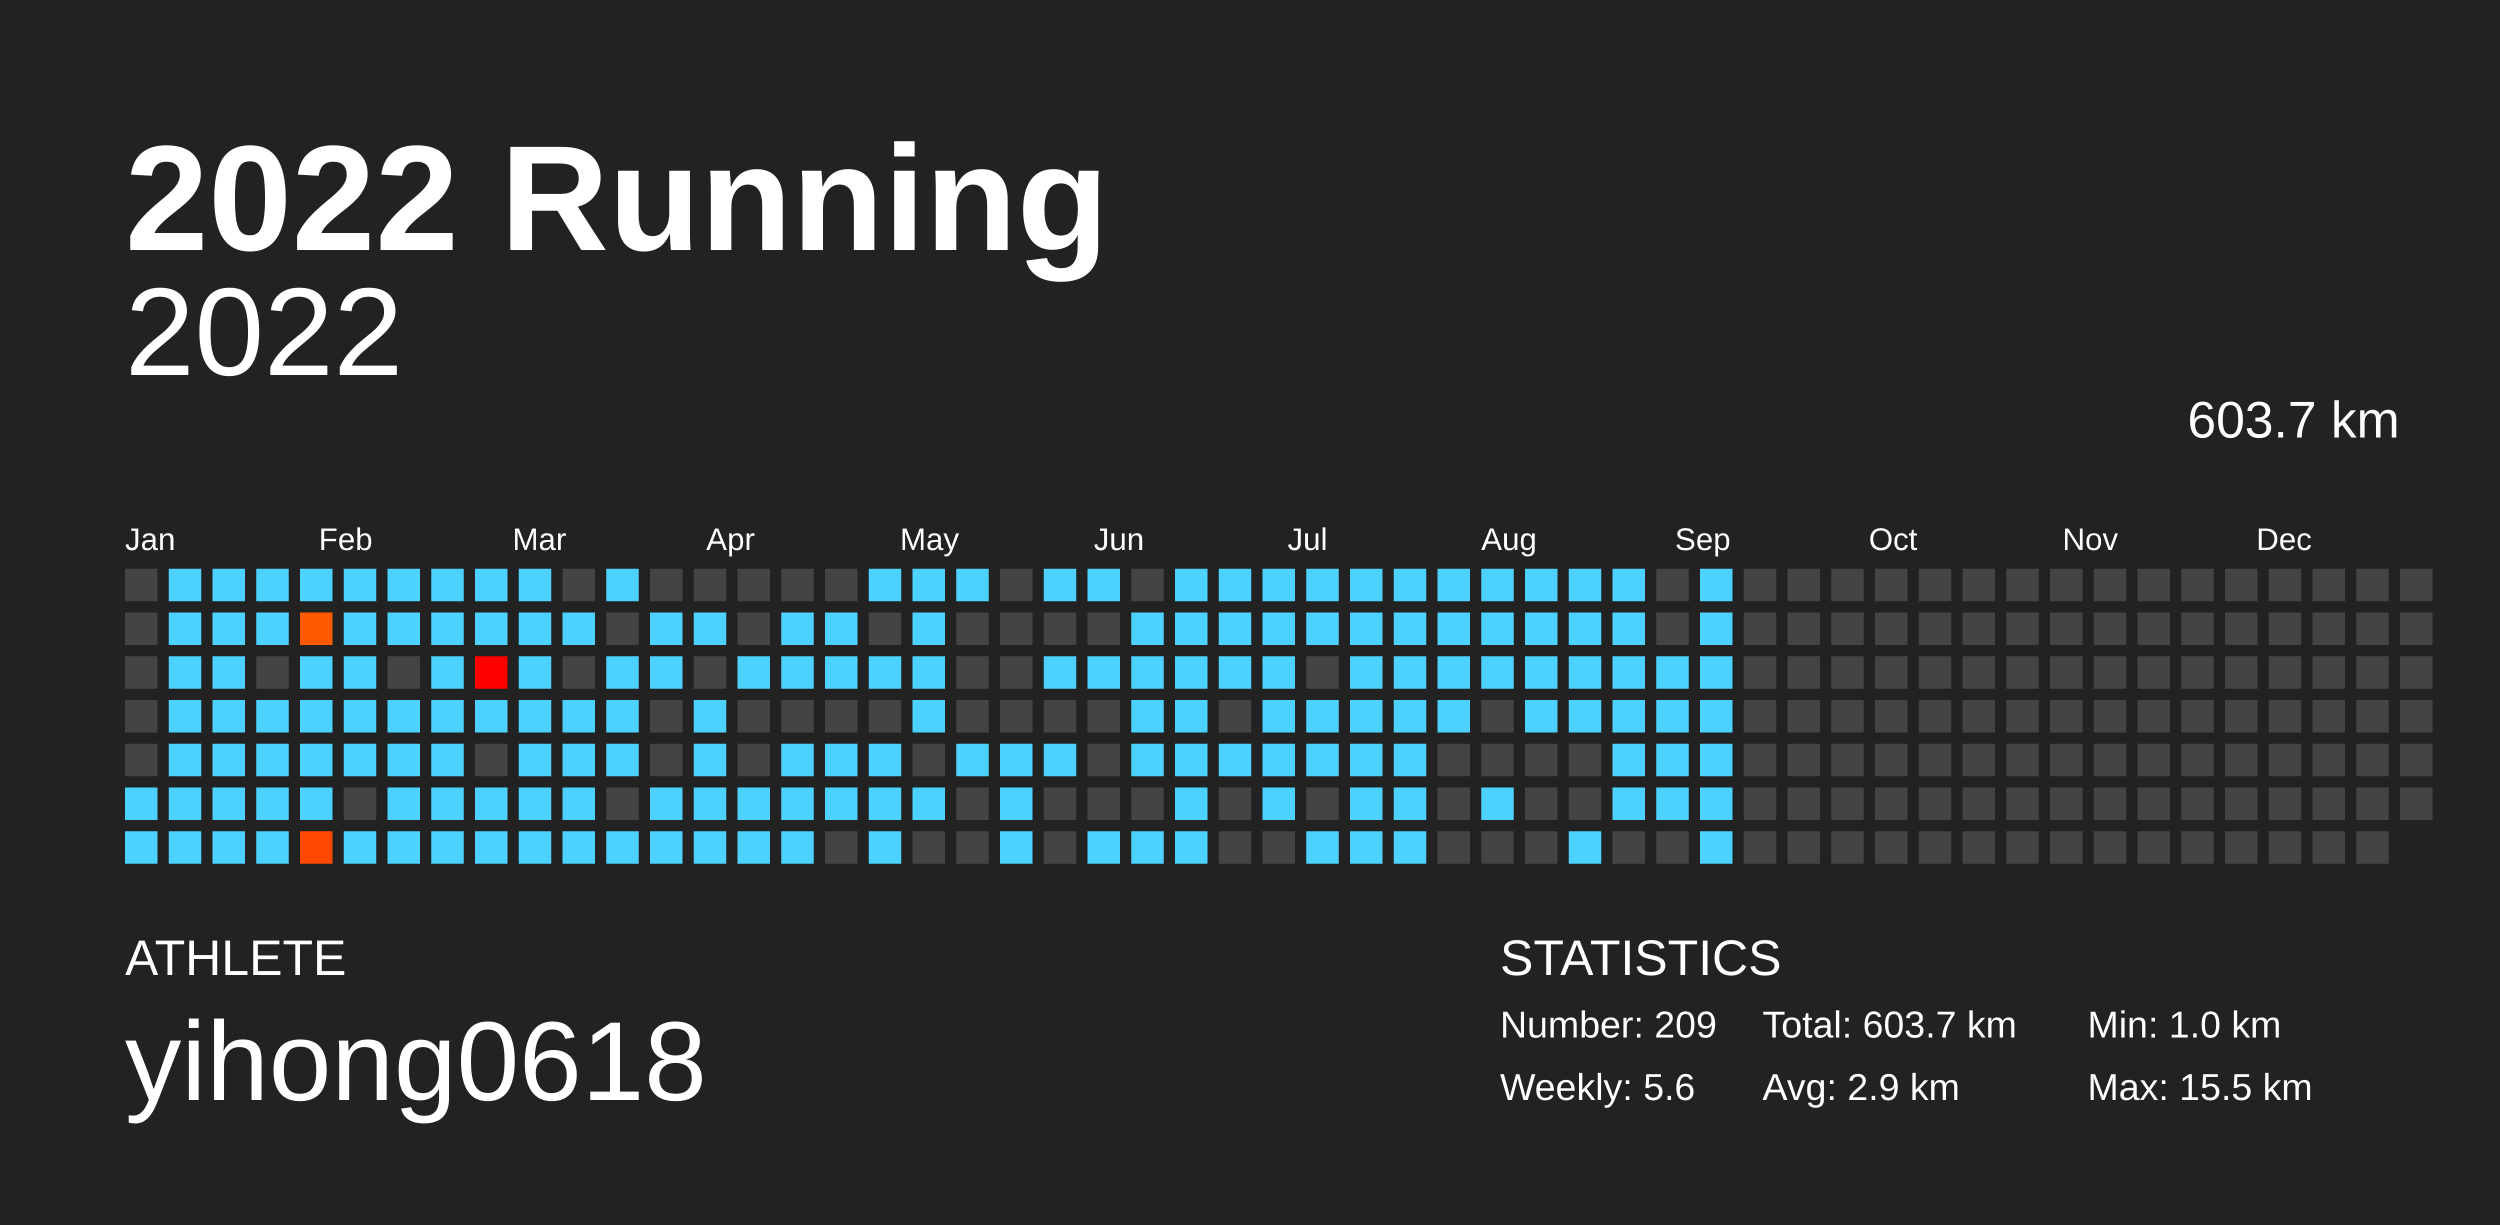
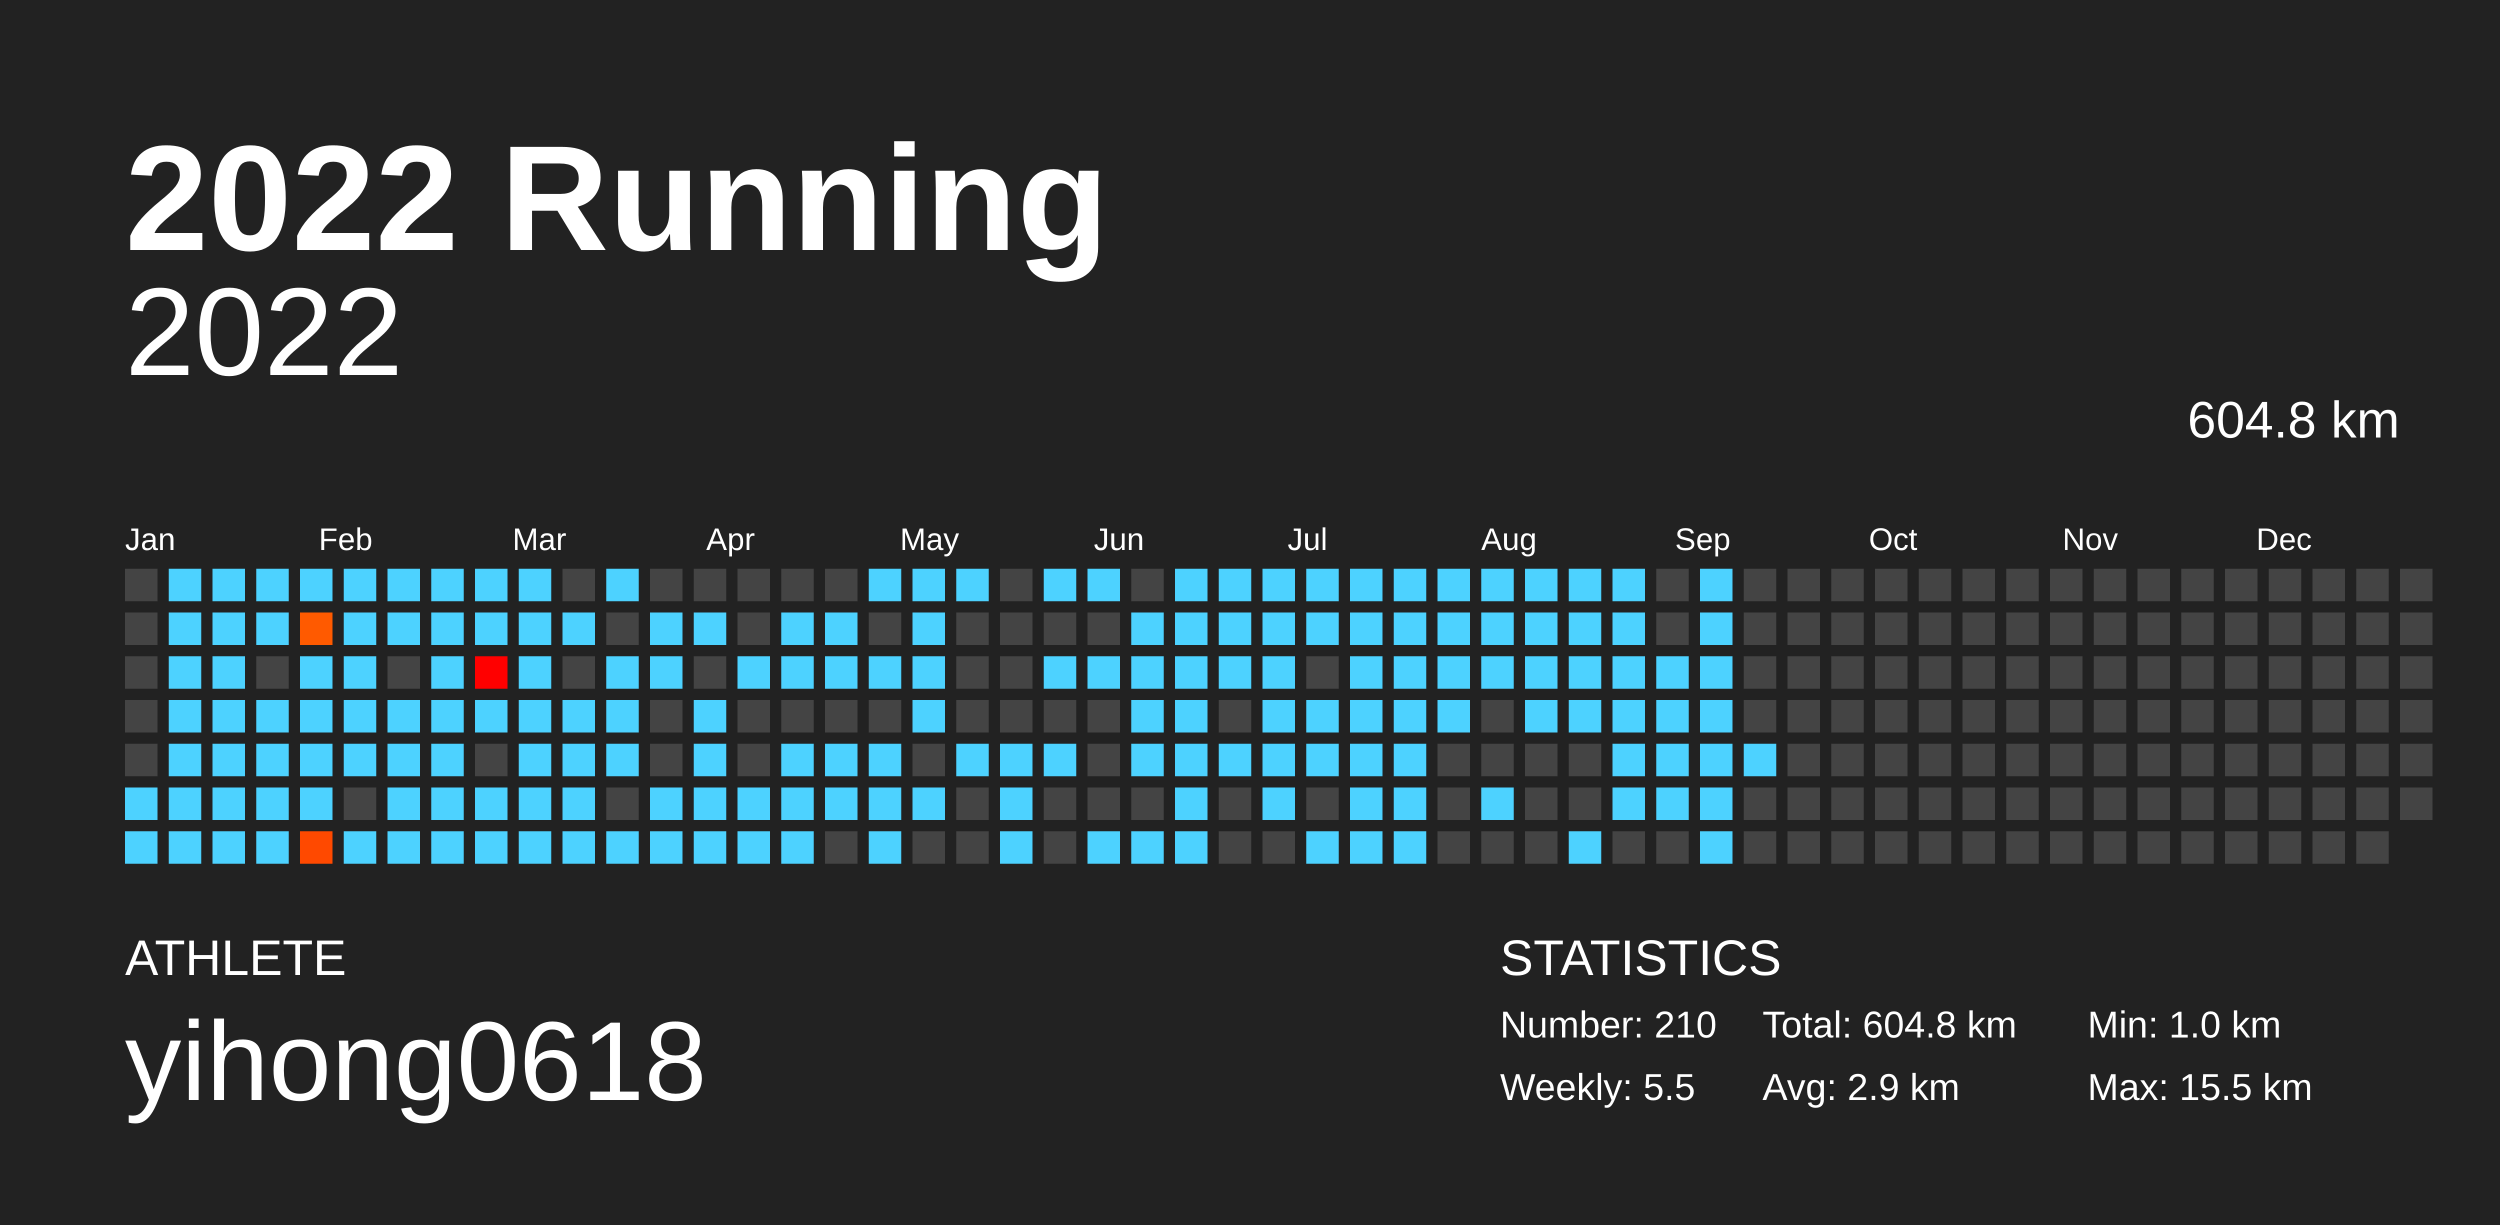
<svg xmlns="http://www.w3.org/2000/svg" baseProfile="full" height="98mm" version="1.1" viewBox="0,0,200,98" width="200mm">
  <defs />
  <rect fill="#222222" height="98" width="200" x="0" y="0" />
  <text fill="#FFFFFF" style="font-size:12px; font-family:Arial; font-weight:bold;" x="10" y="20">2022 Running</text>
  <text fill="#FFFFFF" style="font-size:4px; font-family:Arial" x="10" y="78">ATHLETE</text>
  <text fill="#FFFFFF" style="font-size:9px; font-family:Arial" x="10" y="88">yihong0618</text>
  <text fill="#FFFFFF" style="font-size:4px; font-family:Arial" x="120" y="78">STATISTICS</text>
-   <text fill="#FFFFFF" style="font-size:3px; font-family:Arial" x="120" y="83">Number: 209</text>
-   <text fill="#FFFFFF" style="font-size:3px; font-family:Arial" x="120" y="88">Weekly: 5.6</text>
-   <text fill="#FFFFFF" style="font-size:3px; font-family:Arial" x="141" y="83">Total: 603.7 km</text>
+   <text fill="#FFFFFF" style="font-size:3px; font-family:Arial" x="120" y="83">Number: 210</text>
+   <text fill="#FFFFFF" style="font-size:3px; font-family:Arial" x="120" y="88">Weekly: 5.5</text>
+   <text fill="#FFFFFF" style="font-size:3px; font-family:Arial" x="141" y="83">Total: 604.8 km</text>
  <text fill="#FFFFFF" style="font-size:3px; font-family:Arial" x="141" y="88">Avg: 2.9 km</text>
  <text fill="#FFFFFF" style="font-size:3px; font-family:Arial" x="167" y="83">Min: 1.0 km</text>
  <text fill="#FFFFFF" style="font-size:3px; font-family:Arial" x="167" y="88">Max: 15.5 km</text>
  <text alignment-baseline="hanging" fill="#FFFFFF" style="font-size:10.0px; font-family:Arial;" x="10" y="30">2022</text>
-   <text alignment-baseline="hanging" fill="#FFFFFF" style="font-size:4.125px; font-family:Arial;" x="175" y="35">603.7 km</text>
+   <text alignment-baseline="hanging" fill="#FFFFFF" style="font-size:4.125px; font-family:Arial;" x="175" y="35">604.8 km</text>
  <text fill="#FFFFFF" style="font-size:2.5px; font-family:Arial" x="10.0" y="44">Jan</text>
  <text fill="#FFFFFF" style="font-size:2.5px; font-family:Arial" x="25.5" y="44">Feb</text>
  <text fill="#FFFFFF" style="font-size:2.5px; font-family:Arial" x="41.0" y="44">Mar</text>
  <text fill="#FFFFFF" style="font-size:2.5px; font-family:Arial" x="56.5" y="44">Apr</text>
  <text fill="#FFFFFF" style="font-size:2.5px; font-family:Arial" x="72.0" y="44">May</text>
  <text fill="#FFFFFF" style="font-size:2.5px; font-family:Arial" x="87.5" y="44">Jun</text>
  <text fill="#FFFFFF" style="font-size:2.5px; font-family:Arial" x="103.0" y="44">Jul</text>
  <text fill="#FFFFFF" style="font-size:2.5px; font-family:Arial" x="118.5" y="44">Aug</text>
  <text fill="#FFFFFF" style="font-size:2.5px; font-family:Arial" x="134.0" y="44">Sep</text>
  <text fill="#FFFFFF" style="font-size:2.5px; font-family:Arial" x="149.5" y="44">Oct</text>
  <text fill="#FFFFFF" style="font-size:2.5px; font-family:Arial" x="165.0" y="44">Nov</text>
  <text fill="#FFFFFF" style="font-size:2.5px; font-family:Arial" x="180.5" y="44">Dec</text>
  <rect fill="#444444" height="2.6" width="2.6" x="10.0" y="45.5" />
  <rect fill="#444444" height="2.6" width="2.6" x="10.0" y="49.0" />
  <rect fill="#444444" height="2.6" width="2.6" x="10.0" y="52.5" />
  <rect fill="#444444" height="2.6" width="2.6" x="10.0" y="56.0" />
  <rect fill="#444444" height="2.6" width="2.6" x="10.0" y="59.5" />
  <rect fill="#4dd2ff" height="2.6" width="2.6" x="10.0" y="63.0" />
  <rect fill="#4dd2ff" height="2.6" width="2.6" x="10.0" y="66.5" />
  <rect fill="#4dd2ff" height="2.6" width="2.6" x="13.5" y="45.5" />
  <rect fill="#4dd2ff" height="2.6" width="2.6" x="13.5" y="49.0" />
  <rect fill="#4dd2ff" height="2.6" width="2.6" x="13.5" y="52.5" />
  <rect fill="#4dd2ff" height="2.6" width="2.6" x="13.5" y="56.0" />
  <rect fill="#4dd2ff" height="2.6" width="2.6" x="13.5" y="59.5" />
  <rect fill="#4dd2ff" height="2.6" width="2.6" x="13.5" y="63.0" />
  <rect fill="#4dd2ff" height="2.6" width="2.6" x="13.5" y="66.5" />
  <rect fill="#4dd2ff" height="2.6" width="2.6" x="17.0" y="45.5" />
  <rect fill="#4dd2ff" height="2.6" width="2.6" x="17.0" y="49.0" />
  <rect fill="#4dd2ff" height="2.6" width="2.6" x="17.0" y="52.5" />
  <rect fill="#4dd2ff" height="2.6" width="2.6" x="17.0" y="56.0" />
  <rect fill="#4dd2ff" height="2.6" width="2.6" x="17.0" y="59.5" />
  <rect fill="#4dd2ff" height="2.6" width="2.6" x="17.0" y="63.0" />
  <rect fill="#4dd2ff" height="2.6" width="2.6" x="17.0" y="66.5" />
  <rect fill="#4dd2ff" height="2.6" width="2.6" x="20.5" y="45.5" />
  <rect fill="#4dd2ff" height="2.6" width="2.6" x="20.5" y="49.0" />
  <rect fill="#444444" height="2.6" width="2.6" x="20.5" y="52.5" />
  <rect fill="#4dd2ff" height="2.6" width="2.6" x="20.5" y="56.0" />
  <rect fill="#4dd2ff" height="2.6" width="2.6" x="20.5" y="59.5" />
  <rect fill="#4dd2ff" height="2.6" width="2.6" x="20.5" y="63.0" />
  <rect fill="#4dd2ff" height="2.6" width="2.6" x="20.5" y="66.5" />
  <rect fill="#4dd2ff" height="2.6" width="2.6" x="24.0" y="45.5" />
  <rect fill="#ff5a00" height="2.6" width="2.6" x="24.0" y="49.0" />
  <rect fill="#4dd2ff" height="2.6" width="2.6" x="24.0" y="52.5" />
  <rect fill="#4dd2ff" height="2.6" width="2.6" x="24.0" y="56.0" />
  <rect fill="#4dd2ff" height="2.6" width="2.6" x="24.0" y="59.5" />
  <rect fill="#4dd2ff" height="2.6" width="2.6" x="24.0" y="63.0" />
  <rect fill="#ff4900" height="2.6" width="2.6" x="24.0" y="66.5" />
  <rect fill="#4dd2ff" height="2.6" width="2.6" x="27.5" y="45.5" />
  <rect fill="#4dd2ff" height="2.6" width="2.6" x="27.5" y="49.0" />
  <rect fill="#4dd2ff" height="2.6" width="2.6" x="27.5" y="52.5" />
  <rect fill="#4dd2ff" height="2.6" width="2.6" x="27.5" y="56.0" />
  <rect fill="#4dd2ff" height="2.6" width="2.6" x="27.5" y="59.5" />
  <rect fill="#444444" height="2.6" width="2.6" x="27.5" y="63.0" />
  <rect fill="#4dd2ff" height="2.6" width="2.6" x="27.5" y="66.5" />
  <rect fill="#4dd2ff" height="2.6" width="2.6" x="31.0" y="45.5" />
  <rect fill="#4dd2ff" height="2.6" width="2.6" x="31.0" y="49.0" />
  <rect fill="#444444" height="2.6" width="2.6" x="31.0" y="52.5" />
  <rect fill="#4dd2ff" height="2.6" width="2.6" x="31.0" y="56.0" />
  <rect fill="#4dd2ff" height="2.6" width="2.6" x="31.0" y="59.5" />
  <rect fill="#4dd2ff" height="2.6" width="2.6" x="31.0" y="63.0" />
  <rect fill="#4dd2ff" height="2.6" width="2.6" x="31.0" y="66.5" />
  <rect fill="#4dd2ff" height="2.6" width="2.6" x="34.5" y="45.5" />
  <rect fill="#4dd2ff" height="2.6" width="2.6" x="34.5" y="49.0" />
  <rect fill="#4dd2ff" height="2.6" width="2.6" x="34.5" y="52.5" />
  <rect fill="#4dd2ff" height="2.6" width="2.6" x="34.5" y="56.0" />
  <rect fill="#4dd2ff" height="2.6" width="2.6" x="34.5" y="59.5" />
  <rect fill="#4dd2ff" height="2.6" width="2.6" x="34.5" y="63.0" />
  <rect fill="#4dd2ff" height="2.6" width="2.6" x="34.5" y="66.5" />
  <rect fill="#4dd2ff" height="2.6" width="2.6" x="38.0" y="45.5" />
  <rect fill="#4dd2ff" height="2.6" width="2.6" x="38.0" y="49.0" />
  <rect fill="#ff0000" height="2.6" width="2.6" x="38.0" y="52.5" />
  <rect fill="#4dd2ff" height="2.6" width="2.6" x="38.0" y="56.0" />
  <rect fill="#444444" height="2.6" width="2.6" x="38.0" y="59.5" />
  <rect fill="#4dd2ff" height="2.6" width="2.6" x="38.0" y="63.0" />
  <rect fill="#4dd2ff" height="2.6" width="2.6" x="38.0" y="66.5" />
  <rect fill="#4dd2ff" height="2.6" width="2.6" x="41.5" y="45.5" />
  <rect fill="#4dd2ff" height="2.6" width="2.6" x="41.5" y="49.0" />
  <rect fill="#4dd2ff" height="2.6" width="2.6" x="41.5" y="52.5" />
  <rect fill="#4dd2ff" height="2.6" width="2.6" x="41.5" y="56.0" />
  <rect fill="#4dd2ff" height="2.6" width="2.6" x="41.5" y="59.5" />
  <rect fill="#4dd2ff" height="2.6" width="2.6" x="41.5" y="63.0" />
  <rect fill="#4dd2ff" height="2.6" width="2.6" x="41.5" y="66.5" />
  <rect fill="#444444" height="2.6" width="2.6" x="45.0" y="45.5" />
  <rect fill="#4dd2ff" height="2.6" width="2.6" x="45.0" y="49.0" />
  <rect fill="#444444" height="2.6" width="2.6" x="45.0" y="52.5" />
  <rect fill="#4dd2ff" height="2.6" width="2.6" x="45.0" y="56.0" />
  <rect fill="#4dd2ff" height="2.6" width="2.6" x="45.0" y="59.5" />
  <rect fill="#4dd2ff" height="2.6" width="2.6" x="45.0" y="63.0" />
  <rect fill="#4dd2ff" height="2.6" width="2.6" x="45.0" y="66.5" />
  <rect fill="#4dd2ff" height="2.6" width="2.6" x="48.5" y="45.5" />
  <rect fill="#444444" height="2.6" width="2.6" x="48.5" y="49.0" />
  <rect fill="#4dd2ff" height="2.6" width="2.6" x="48.5" y="52.5" />
  <rect fill="#4dd2ff" height="2.6" width="2.6" x="48.5" y="56.0" />
  <rect fill="#4dd2ff" height="2.6" width="2.6" x="48.5" y="59.5" />
  <rect fill="#444444" height="2.6" width="2.6" x="48.5" y="63.0" />
  <rect fill="#4dd2ff" height="2.6" width="2.6" x="48.5" y="66.5" />
  <rect fill="#444444" height="2.6" width="2.6" x="52.0" y="45.5" />
  <rect fill="#4dd2ff" height="2.6" width="2.6" x="52.0" y="49.0" />
  <rect fill="#4dd2ff" height="2.6" width="2.6" x="52.0" y="52.5" />
  <rect fill="#444444" height="2.6" width="2.6" x="52.0" y="56.0" />
  <rect fill="#444444" height="2.6" width="2.6" x="52.0" y="59.5" />
  <rect fill="#4dd2ff" height="2.6" width="2.6" x="52.0" y="63.0" />
  <rect fill="#4dd2ff" height="2.6" width="2.6" x="52.0" y="66.5" />
  <rect fill="#444444" height="2.6" width="2.6" x="55.5" y="45.5" />
  <rect fill="#4dd2ff" height="2.6" width="2.6" x="55.5" y="49.0" />
  <rect fill="#444444" height="2.6" width="2.6" x="55.5" y="52.5" />
  <rect fill="#4dd2ff" height="2.6" width="2.6" x="55.5" y="56.0" />
  <rect fill="#4dd2ff" height="2.6" width="2.6" x="55.5" y="59.5" />
  <rect fill="#4dd2ff" height="2.6" width="2.6" x="55.5" y="63.0" />
  <rect fill="#4dd2ff" height="2.6" width="2.6" x="55.5" y="66.5" />
  <rect fill="#444444" height="2.6" width="2.6" x="59.0" y="45.5" />
  <rect fill="#444444" height="2.6" width="2.6" x="59.0" y="49.0" />
  <rect fill="#4dd2ff" height="2.6" width="2.6" x="59.0" y="52.5" />
  <rect fill="#444444" height="2.6" width="2.6" x="59.0" y="56.0" />
  <rect fill="#444444" height="2.6" width="2.6" x="59.0" y="59.5" />
  <rect fill="#4dd2ff" height="2.6" width="2.6" x="59.0" y="63.0" />
  <rect fill="#4dd2ff" height="2.6" width="2.6" x="59.0" y="66.5" />
  <rect fill="#444444" height="2.6" width="2.6" x="62.5" y="45.5" />
  <rect fill="#4dd2ff" height="2.6" width="2.6" x="62.5" y="49.0" />
  <rect fill="#4dd2ff" height="2.6" width="2.6" x="62.5" y="52.5" />
  <rect fill="#444444" height="2.6" width="2.6" x="62.5" y="56.0" />
  <rect fill="#4dd2ff" height="2.6" width="2.6" x="62.5" y="59.5" />
  <rect fill="#4dd2ff" height="2.6" width="2.6" x="62.5" y="63.0" />
  <rect fill="#4dd2ff" height="2.6" width="2.6" x="62.5" y="66.5" />
  <rect fill="#444444" height="2.6" width="2.6" x="66.0" y="45.5" />
  <rect fill="#4dd2ff" height="2.6" width="2.6" x="66.0" y="49.0" />
  <rect fill="#4dd2ff" height="2.6" width="2.6" x="66.0" y="52.5" />
  <rect fill="#444444" height="2.6" width="2.6" x="66.0" y="56.0" />
  <rect fill="#4dd2ff" height="2.6" width="2.6" x="66.0" y="59.5" />
  <rect fill="#4dd2ff" height="2.6" width="2.6" x="66.0" y="63.0" />
  <rect fill="#444444" height="2.6" width="2.6" x="66.0" y="66.5" />
  <rect fill="#4dd2ff" height="2.6" width="2.6" x="69.5" y="45.5" />
  <rect fill="#444444" height="2.6" width="2.6" x="69.5" y="49.0" />
  <rect fill="#4dd2ff" height="2.6" width="2.6" x="69.5" y="52.5" />
  <rect fill="#444444" height="2.6" width="2.6" x="69.5" y="56.0" />
  <rect fill="#4dd2ff" height="2.6" width="2.6" x="69.5" y="59.5" />
  <rect fill="#4dd2ff" height="2.6" width="2.6" x="69.5" y="63.0" />
  <rect fill="#4dd2ff" height="2.6" width="2.6" x="69.5" y="66.5" />
  <rect fill="#4dd2ff" height="2.6" width="2.6" x="73.0" y="45.5" />
  <rect fill="#4dd2ff" height="2.6" width="2.6" x="73.0" y="49.0" />
  <rect fill="#4dd2ff" height="2.6" width="2.6" x="73.0" y="52.5" />
  <rect fill="#4dd2ff" height="2.6" width="2.6" x="73.0" y="56.0" />
  <rect fill="#444444" height="2.6" width="2.6" x="73.0" y="59.5" />
  <rect fill="#4dd2ff" height="2.6" width="2.6" x="73.0" y="63.0" />
  <rect fill="#444444" height="2.6" width="2.6" x="73.0" y="66.5" />
  <rect fill="#4dd2ff" height="2.6" width="2.6" x="76.5" y="45.5" />
  <rect fill="#444444" height="2.6" width="2.6" x="76.5" y="49.0" />
  <rect fill="#444444" height="2.6" width="2.6" x="76.5" y="52.5" />
  <rect fill="#444444" height="2.6" width="2.6" x="76.5" y="56.0" />
  <rect fill="#4dd2ff" height="2.6" width="2.6" x="76.5" y="59.5" />
  <rect fill="#444444" height="2.6" width="2.6" x="76.5" y="63.0" />
  <rect fill="#444444" height="2.6" width="2.6" x="76.5" y="66.5" />
  <rect fill="#444444" height="2.6" width="2.6" x="80.0" y="45.5" />
  <rect fill="#444444" height="2.6" width="2.6" x="80.0" y="49.0" />
  <rect fill="#444444" height="2.6" width="2.6" x="80.0" y="52.5" />
  <rect fill="#444444" height="2.6" width="2.6" x="80.0" y="56.0" />
  <rect fill="#4dd2ff" height="2.6" width="2.6" x="80.0" y="59.5" />
  <rect fill="#4dd2ff" height="2.6" width="2.6" x="80.0" y="63.0" />
  <rect fill="#4dd2ff" height="2.6" width="2.6" x="80.0" y="66.5" />
  <rect fill="#4dd2ff" height="2.6" width="2.6" x="83.5" y="45.5" />
  <rect fill="#444444" height="2.6" width="2.6" x="83.5" y="49.0" />
  <rect fill="#4dd2ff" height="2.6" width="2.6" x="83.5" y="52.5" />
  <rect fill="#444444" height="2.6" width="2.6" x="83.5" y="56.0" />
  <rect fill="#4dd2ff" height="2.6" width="2.6" x="83.5" y="59.5" />
  <rect fill="#444444" height="2.6" width="2.6" x="83.5" y="63.0" />
  <rect fill="#444444" height="2.6" width="2.6" x="83.5" y="66.5" />
  <rect fill="#4dd2ff" height="2.6" width="2.6" x="87.0" y="45.5" />
  <rect fill="#444444" height="2.6" width="2.6" x="87.0" y="49.0" />
  <rect fill="#4dd2ff" height="2.6" width="2.6" x="87.0" y="52.5" />
  <rect fill="#444444" height="2.6" width="2.6" x="87.0" y="56.0" />
  <rect fill="#444444" height="2.6" width="2.6" x="87.0" y="59.5" />
  <rect fill="#444444" height="2.6" width="2.6" x="87.0" y="63.0" />
  <rect fill="#4dd2ff" height="2.6" width="2.6" x="87.0" y="66.5" />
  <rect fill="#444444" height="2.6" width="2.6" x="90.5" y="45.5" />
  <rect fill="#4dd2ff" height="2.6" width="2.6" x="90.5" y="49.0" />
  <rect fill="#4dd2ff" height="2.6" width="2.6" x="90.5" y="52.5" />
  <rect fill="#4dd2ff" height="2.6" width="2.6" x="90.5" y="56.0" />
  <rect fill="#4dd2ff" height="2.6" width="2.6" x="90.5" y="59.5" />
  <rect fill="#444444" height="2.6" width="2.6" x="90.5" y="63.0" />
  <rect fill="#4dd2ff" height="2.6" width="2.6" x="90.5" y="66.5" />
  <rect fill="#4dd2ff" height="2.6" width="2.6" x="94.0" y="45.5" />
  <rect fill="#4dd2ff" height="2.6" width="2.6" x="94.0" y="49.0" />
  <rect fill="#4dd2ff" height="2.6" width="2.6" x="94.0" y="52.5" />
  <rect fill="#4dd2ff" height="2.6" width="2.6" x="94.0" y="56.0" />
  <rect fill="#4dd2ff" height="2.6" width="2.6" x="94.0" y="59.5" />
  <rect fill="#4dd2ff" height="2.6" width="2.6" x="94.0" y="63.0" />
  <rect fill="#4dd2ff" height="2.6" width="2.6" x="94.0" y="66.5" />
  <rect fill="#4dd2ff" height="2.6" width="2.6" x="97.5" y="45.5" />
  <rect fill="#4dd2ff" height="2.6" width="2.6" x="97.5" y="49.0" />
  <rect fill="#4dd2ff" height="2.6" width="2.6" x="97.5" y="52.5" />
  <rect fill="#444444" height="2.6" width="2.6" x="97.5" y="56.0" />
  <rect fill="#4dd2ff" height="2.6" width="2.6" x="97.5" y="59.5" />
  <rect fill="#444444" height="2.6" width="2.6" x="97.5" y="63.0" />
  <rect fill="#444444" height="2.6" width="2.6" x="97.5" y="66.5" />
  <rect fill="#4dd2ff" height="2.6" width="2.6" x="101.0" y="45.5" />
  <rect fill="#4dd2ff" height="2.6" width="2.6" x="101.0" y="49.0" />
  <rect fill="#4dd2ff" height="2.6" width="2.6" x="101.0" y="52.5" />
  <rect fill="#4dd2ff" height="2.6" width="2.6" x="101.0" y="56.0" />
  <rect fill="#4dd2ff" height="2.6" width="2.6" x="101.0" y="59.5" />
  <rect fill="#4dd2ff" height="2.6" width="2.6" x="101.0" y="63.0" />
  <rect fill="#444444" height="2.6" width="2.6" x="101.0" y="66.5" />
  <rect fill="#4dd2ff" height="2.6" width="2.6" x="104.5" y="45.5" />
  <rect fill="#4dd2ff" height="2.6" width="2.6" x="104.5" y="49.0" />
  <rect fill="#444444" height="2.6" width="2.6" x="104.5" y="52.5" />
  <rect fill="#4dd2ff" height="2.6" width="2.6" x="104.5" y="56.0" />
  <rect fill="#4dd2ff" height="2.6" width="2.6" x="104.5" y="59.5" />
  <rect fill="#444444" height="2.6" width="2.6" x="104.5" y="63.0" />
  <rect fill="#4dd2ff" height="2.6" width="2.6" x="104.5" y="66.5" />
  <rect fill="#4dd2ff" height="2.6" width="2.6" x="108.0" y="45.5" />
  <rect fill="#4dd2ff" height="2.6" width="2.6" x="108.0" y="49.0" />
  <rect fill="#4dd2ff" height="2.6" width="2.6" x="108.0" y="52.5" />
  <rect fill="#4dd2ff" height="2.6" width="2.6" x="108.0" y="56.0" />
  <rect fill="#4dd2ff" height="2.6" width="2.6" x="108.0" y="59.5" />
  <rect fill="#4dd2ff" height="2.6" width="2.6" x="108.0" y="63.0" />
  <rect fill="#4dd2ff" height="2.6" width="2.6" x="108.0" y="66.5" />
  <rect fill="#4dd2ff" height="2.6" width="2.6" x="111.5" y="45.5" />
  <rect fill="#4dd2ff" height="2.6" width="2.6" x="111.5" y="49.0" />
  <rect fill="#4dd2ff" height="2.6" width="2.6" x="111.5" y="52.5" />
  <rect fill="#4dd2ff" height="2.6" width="2.6" x="111.5" y="56.0" />
  <rect fill="#4dd2ff" height="2.6" width="2.6" x="111.5" y="59.5" />
  <rect fill="#4dd2ff" height="2.6" width="2.6" x="111.5" y="63.0" />
  <rect fill="#4dd2ff" height="2.6" width="2.6" x="111.5" y="66.5" />
  <rect fill="#4dd2ff" height="2.6" width="2.6" x="115.0" y="45.5" />
  <rect fill="#4dd2ff" height="2.6" width="2.6" x="115.0" y="49.0" />
  <rect fill="#4dd2ff" height="2.6" width="2.6" x="115.0" y="52.5" />
  <rect fill="#4dd2ff" height="2.6" width="2.6" x="115.0" y="56.0" />
  <rect fill="#444444" height="2.6" width="2.6" x="115.0" y="59.5" />
  <rect fill="#444444" height="2.6" width="2.6" x="115.0" y="63.0" />
  <rect fill="#444444" height="2.6" width="2.6" x="115.0" y="66.5" />
  <rect fill="#4dd2ff" height="2.6" width="2.6" x="118.5" y="45.5" />
  <rect fill="#4dd2ff" height="2.6" width="2.6" x="118.5" y="49.0" />
  <rect fill="#4dd2ff" height="2.6" width="2.6" x="118.5" y="52.5" />
  <rect fill="#444444" height="2.6" width="2.6" x="118.5" y="56.0" />
  <rect fill="#444444" height="2.6" width="2.6" x="118.5" y="59.5" />
  <rect fill="#4dd2ff" height="2.6" width="2.6" x="118.5" y="63.0" />
  <rect fill="#444444" height="2.6" width="2.6" x="118.5" y="66.5" />
  <rect fill="#4dd2ff" height="2.6" width="2.6" x="122.0" y="45.5" />
  <rect fill="#4dd2ff" height="2.6" width="2.6" x="122.0" y="49.0" />
  <rect fill="#4dd2ff" height="2.6" width="2.6" x="122.0" y="52.5" />
  <rect fill="#4dd2ff" height="2.6" width="2.6" x="122.0" y="56.0" />
  <rect fill="#444444" height="2.6" width="2.6" x="122.0" y="59.5" />
  <rect fill="#444444" height="2.6" width="2.6" x="122.0" y="63.0" />
  <rect fill="#444444" height="2.6" width="2.6" x="122.0" y="66.5" />
  <rect fill="#4dd2ff" height="2.6" width="2.6" x="125.5" y="45.5" />
  <rect fill="#4dd2ff" height="2.6" width="2.6" x="125.5" y="49.0" />
  <rect fill="#4dd2ff" height="2.6" width="2.6" x="125.5" y="52.5" />
  <rect fill="#4dd2ff" height="2.6" width="2.6" x="125.5" y="56.0" />
  <rect fill="#444444" height="2.6" width="2.6" x="125.5" y="59.5" />
  <rect fill="#444444" height="2.6" width="2.6" x="125.5" y="63.0" />
  <rect fill="#4dd2ff" height="2.6" width="2.6" x="125.5" y="66.5" />
  <rect fill="#4dd2ff" height="2.6" width="2.6" x="129.0" y="45.5" />
  <rect fill="#4dd2ff" height="2.6" width="2.6" x="129.0" y="49.0" />
  <rect fill="#4dd2ff" height="2.6" width="2.6" x="129.0" y="52.5" />
  <rect fill="#4dd2ff" height="2.6" width="2.6" x="129.0" y="56.0" />
  <rect fill="#4dd2ff" height="2.6" width="2.6" x="129.0" y="59.5" />
  <rect fill="#4dd2ff" height="2.6" width="2.6" x="129.0" y="63.0" />
  <rect fill="#444444" height="2.6" width="2.6" x="129.0" y="66.5" />
  <rect fill="#444444" height="2.6" width="2.6" x="132.5" y="45.5" />
  <rect fill="#444444" height="2.6" width="2.6" x="132.5" y="49.0" />
  <rect fill="#4dd2ff" height="2.6" width="2.6" x="132.5" y="52.5" />
  <rect fill="#4dd2ff" height="2.6" width="2.6" x="132.5" y="56.0" />
  <rect fill="#4dd2ff" height="2.6" width="2.6" x="132.5" y="59.5" />
  <rect fill="#4dd2ff" height="2.6" width="2.6" x="132.5" y="63.0" />
  <rect fill="#444444" height="2.6" width="2.6" x="132.5" y="66.5" />
  <rect fill="#4dd2ff" height="2.6" width="2.6" x="136.0" y="45.5" />
  <rect fill="#4dd2ff" height="2.6" width="2.6" x="136.0" y="49.0" />
  <rect fill="#4dd2ff" height="2.6" width="2.6" x="136.0" y="52.5" />
  <rect fill="#4dd2ff" height="2.6" width="2.6" x="136.0" y="56.0" />
  <rect fill="#4dd2ff" height="2.6" width="2.6" x="136.0" y="59.5" />
  <rect fill="#4dd2ff" height="2.6" width="2.6" x="136.0" y="63.0" />
  <rect fill="#4dd2ff" height="2.6" width="2.6" x="136.0" y="66.5" />
  <rect fill="#444444" height="2.6" width="2.6" x="139.5" y="45.5" />
  <rect fill="#444444" height="2.6" width="2.6" x="139.5" y="49.0" />
  <rect fill="#444444" height="2.6" width="2.6" x="139.5" y="52.5" />
  <rect fill="#444444" height="2.6" width="2.6" x="139.5" y="56.0" />
-   <rect fill="#444444" height="2.6" width="2.6" x="139.5" y="59.5" />
+   <rect fill="#4dd2ff" height="2.6" width="2.6" x="139.5" y="59.5" />
  <rect fill="#444444" height="2.6" width="2.6" x="139.5" y="63.0" />
  <rect fill="#444444" height="2.6" width="2.6" x="139.5" y="66.5" />
  <rect fill="#444444" height="2.6" width="2.6" x="143.0" y="45.5" />
  <rect fill="#444444" height="2.6" width="2.6" x="143.0" y="49.0" />
  <rect fill="#444444" height="2.6" width="2.6" x="143.0" y="52.5" />
  <rect fill="#444444" height="2.6" width="2.6" x="143.0" y="56.0" />
  <rect fill="#444444" height="2.6" width="2.6" x="143.0" y="59.5" />
  <rect fill="#444444" height="2.6" width="2.6" x="143.0" y="63.0" />
  <rect fill="#444444" height="2.6" width="2.6" x="143.0" y="66.5" />
  <rect fill="#444444" height="2.6" width="2.6" x="146.5" y="45.5" />
  <rect fill="#444444" height="2.6" width="2.6" x="146.5" y="49.0" />
  <rect fill="#444444" height="2.6" width="2.6" x="146.5" y="52.5" />
  <rect fill="#444444" height="2.6" width="2.6" x="146.5" y="56.0" />
  <rect fill="#444444" height="2.6" width="2.6" x="146.5" y="59.5" />
  <rect fill="#444444" height="2.6" width="2.6" x="146.5" y="63.0" />
  <rect fill="#444444" height="2.6" width="2.6" x="146.5" y="66.5" />
  <rect fill="#444444" height="2.6" width="2.6" x="150.0" y="45.5" />
  <rect fill="#444444" height="2.6" width="2.6" x="150.0" y="49.0" />
  <rect fill="#444444" height="2.6" width="2.6" x="150.0" y="52.5" />
  <rect fill="#444444" height="2.6" width="2.6" x="150.0" y="56.0" />
  <rect fill="#444444" height="2.6" width="2.6" x="150.0" y="59.5" />
  <rect fill="#444444" height="2.6" width="2.6" x="150.0" y="63.0" />
  <rect fill="#444444" height="2.6" width="2.6" x="150.0" y="66.5" />
  <rect fill="#444444" height="2.6" width="2.6" x="153.5" y="45.5" />
  <rect fill="#444444" height="2.6" width="2.6" x="153.5" y="49.0" />
  <rect fill="#444444" height="2.6" width="2.6" x="153.5" y="52.5" />
  <rect fill="#444444" height="2.6" width="2.6" x="153.5" y="56.0" />
  <rect fill="#444444" height="2.6" width="2.6" x="153.5" y="59.5" />
  <rect fill="#444444" height="2.6" width="2.6" x="153.5" y="63.0" />
  <rect fill="#444444" height="2.6" width="2.6" x="153.5" y="66.5" />
  <rect fill="#444444" height="2.6" width="2.6" x="157.0" y="45.5" />
  <rect fill="#444444" height="2.6" width="2.6" x="157.0" y="49.0" />
  <rect fill="#444444" height="2.6" width="2.6" x="157.0" y="52.5" />
  <rect fill="#444444" height="2.6" width="2.6" x="157.0" y="56.0" />
  <rect fill="#444444" height="2.6" width="2.6" x="157.0" y="59.5" />
  <rect fill="#444444" height="2.6" width="2.6" x="157.0" y="63.0" />
  <rect fill="#444444" height="2.6" width="2.6" x="157.0" y="66.5" />
  <rect fill="#444444" height="2.6" width="2.6" x="160.5" y="45.5" />
  <rect fill="#444444" height="2.6" width="2.6" x="160.5" y="49.0" />
  <rect fill="#444444" height="2.6" width="2.6" x="160.5" y="52.5" />
  <rect fill="#444444" height="2.6" width="2.6" x="160.5" y="56.0" />
  <rect fill="#444444" height="2.6" width="2.6" x="160.5" y="59.5" />
  <rect fill="#444444" height="2.6" width="2.6" x="160.5" y="63.0" />
  <rect fill="#444444" height="2.6" width="2.6" x="160.5" y="66.5" />
  <rect fill="#444444" height="2.6" width="2.6" x="164.0" y="45.5" />
  <rect fill="#444444" height="2.6" width="2.6" x="164.0" y="49.0" />
  <rect fill="#444444" height="2.6" width="2.6" x="164.0" y="52.5" />
  <rect fill="#444444" height="2.6" width="2.6" x="164.0" y="56.0" />
  <rect fill="#444444" height="2.6" width="2.6" x="164.0" y="59.5" />
  <rect fill="#444444" height="2.6" width="2.6" x="164.0" y="63.0" />
  <rect fill="#444444" height="2.6" width="2.6" x="164.0" y="66.5" />
  <rect fill="#444444" height="2.6" width="2.6" x="167.5" y="45.5" />
  <rect fill="#444444" height="2.6" width="2.6" x="167.5" y="49.0" />
  <rect fill="#444444" height="2.6" width="2.6" x="167.5" y="52.5" />
  <rect fill="#444444" height="2.6" width="2.6" x="167.5" y="56.0" />
  <rect fill="#444444" height="2.6" width="2.6" x="167.5" y="59.5" />
  <rect fill="#444444" height="2.6" width="2.6" x="167.5" y="63.0" />
  <rect fill="#444444" height="2.6" width="2.6" x="167.5" y="66.5" />
  <rect fill="#444444" height="2.6" width="2.6" x="171.0" y="45.5" />
  <rect fill="#444444" height="2.6" width="2.6" x="171.0" y="49.0" />
  <rect fill="#444444" height="2.6" width="2.6" x="171.0" y="52.5" />
  <rect fill="#444444" height="2.6" width="2.6" x="171.0" y="56.0" />
  <rect fill="#444444" height="2.6" width="2.6" x="171.0" y="59.5" />
  <rect fill="#444444" height="2.6" width="2.6" x="171.0" y="63.0" />
  <rect fill="#444444" height="2.6" width="2.6" x="171.0" y="66.5" />
  <rect fill="#444444" height="2.6" width="2.6" x="174.5" y="45.5" />
  <rect fill="#444444" height="2.6" width="2.6" x="174.5" y="49.0" />
  <rect fill="#444444" height="2.6" width="2.6" x="174.5" y="52.5" />
  <rect fill="#444444" height="2.6" width="2.6" x="174.5" y="56.0" />
  <rect fill="#444444" height="2.6" width="2.6" x="174.5" y="59.5" />
  <rect fill="#444444" height="2.6" width="2.6" x="174.5" y="63.0" />
  <rect fill="#444444" height="2.6" width="2.6" x="174.5" y="66.5" />
  <rect fill="#444444" height="2.6" width="2.6" x="178.0" y="45.5" />
  <rect fill="#444444" height="2.6" width="2.6" x="178.0" y="49.0" />
  <rect fill="#444444" height="2.6" width="2.6" x="178.0" y="52.5" />
  <rect fill="#444444" height="2.6" width="2.6" x="178.0" y="56.0" />
  <rect fill="#444444" height="2.6" width="2.6" x="178.0" y="59.5" />
  <rect fill="#444444" height="2.6" width="2.6" x="178.0" y="63.0" />
  <rect fill="#444444" height="2.6" width="2.6" x="178.0" y="66.5" />
  <rect fill="#444444" height="2.6" width="2.6" x="181.5" y="45.5" />
  <rect fill="#444444" height="2.6" width="2.6" x="181.5" y="49.0" />
  <rect fill="#444444" height="2.6" width="2.6" x="181.5" y="52.5" />
  <rect fill="#444444" height="2.6" width="2.6" x="181.5" y="56.0" />
  <rect fill="#444444" height="2.6" width="2.6" x="181.5" y="59.5" />
  <rect fill="#444444" height="2.6" width="2.6" x="181.5" y="63.0" />
  <rect fill="#444444" height="2.6" width="2.6" x="181.5" y="66.5" />
  <rect fill="#444444" height="2.6" width="2.6" x="185.0" y="45.5" />
  <rect fill="#444444" height="2.6" width="2.6" x="185.0" y="49.0" />
  <rect fill="#444444" height="2.6" width="2.6" x="185.0" y="52.5" />
  <rect fill="#444444" height="2.6" width="2.6" x="185.0" y="56.0" />
  <rect fill="#444444" height="2.6" width="2.6" x="185.0" y="59.5" />
  <rect fill="#444444" height="2.6" width="2.6" x="185.0" y="63.0" />
  <rect fill="#444444" height="2.6" width="2.6" x="185.0" y="66.5" />
  <rect fill="#444444" height="2.6" width="2.6" x="188.5" y="45.5" />
  <rect fill="#444444" height="2.6" width="2.6" x="188.5" y="49.0" />
  <rect fill="#444444" height="2.6" width="2.6" x="188.5" y="52.5" />
  <rect fill="#444444" height="2.6" width="2.6" x="188.5" y="56.0" />
  <rect fill="#444444" height="2.6" width="2.6" x="188.5" y="59.5" />
  <rect fill="#444444" height="2.6" width="2.6" x="188.5" y="63.0" />
  <rect fill="#444444" height="2.6" width="2.6" x="188.5" y="66.5" />
  <rect fill="#444444" height="2.6" width="2.6" x="192.0" y="45.5" />
  <rect fill="#444444" height="2.6" width="2.6" x="192.0" y="49.0" />
  <rect fill="#444444" height="2.6" width="2.6" x="192.0" y="52.5" />
  <rect fill="#444444" height="2.6" width="2.6" x="192.0" y="56.0" />
  <rect fill="#444444" height="2.6" width="2.6" x="192.0" y="59.5" />
  <rect fill="#444444" height="2.6" width="2.6" x="192.0" y="63.0" />
</svg>
